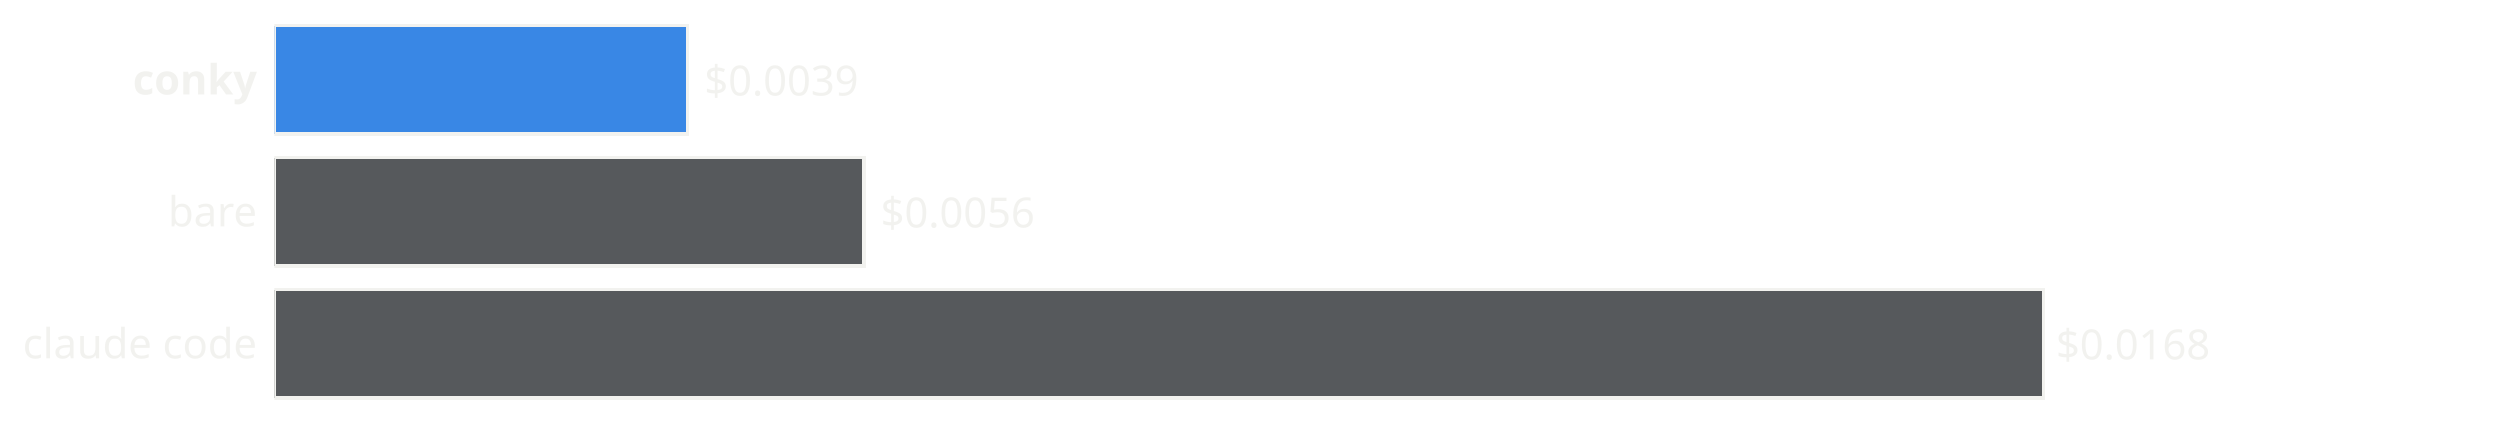
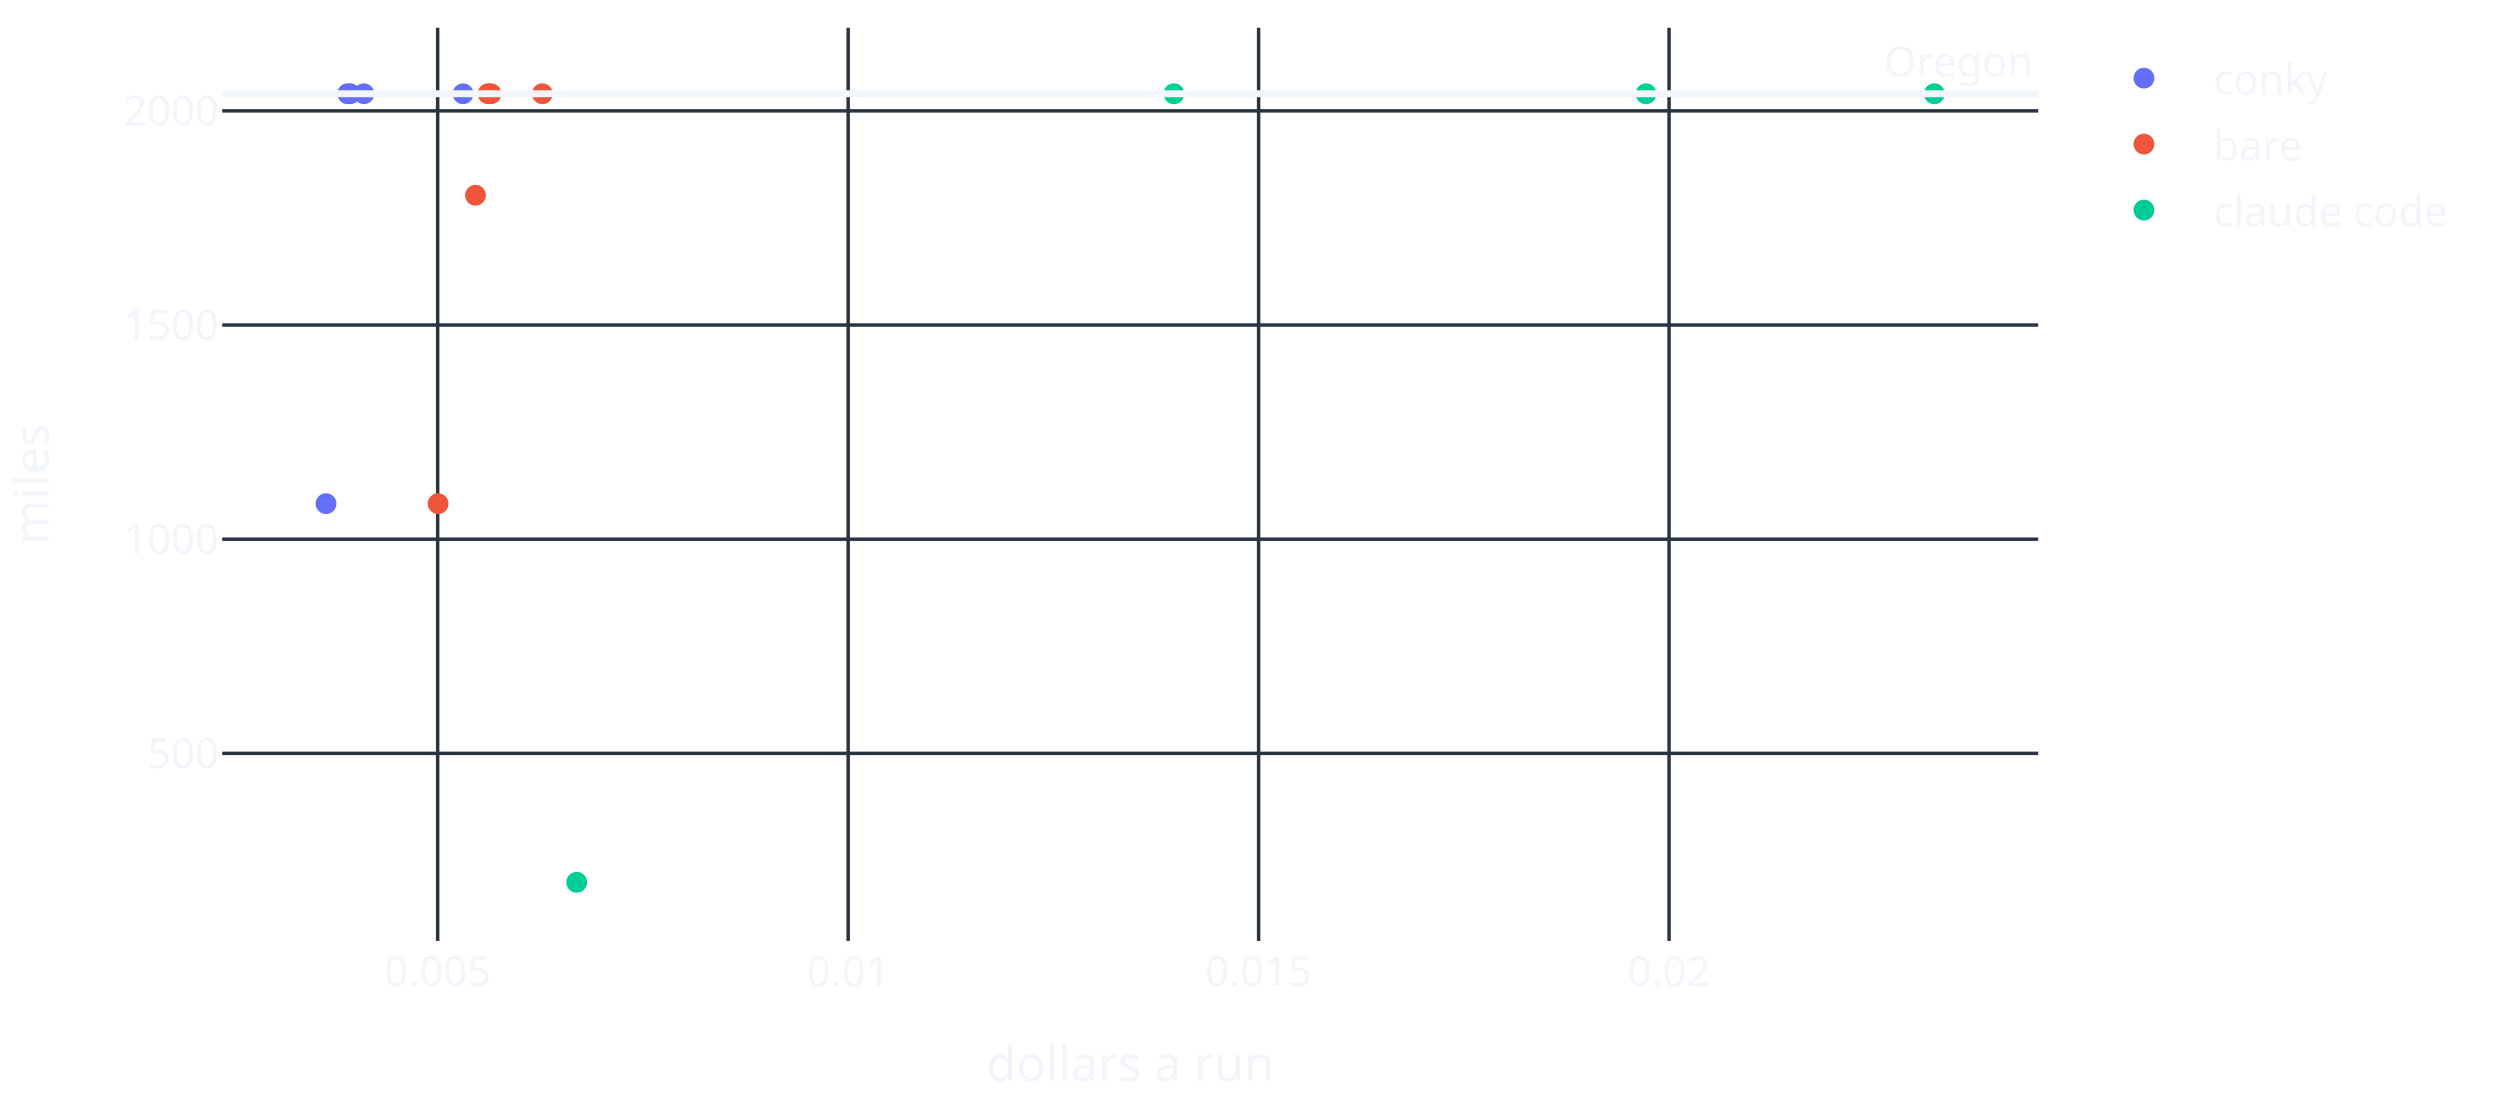
- <svg xmlns="http://www.w3.org/2000/svg" class="main-svg" width="720" height="122" style="" viewBox="0 0 720 122" font-family="-apple-system, BlinkMacSystemFont, &quot;Segoe UI&quot;, &quot;Noto Sans&quot;, Helvetica, Arial, sans-serif">
-   <rect x="0" y="0" width="720" height="122" style="fill: none;" />
+ <svg xmlns="http://www.w3.org/2000/svg" class="main-svg" width="720" height="320" style="" viewBox="0 0 720 320" font-family="-apple-system, BlinkMacSystemFont, &quot;Segoe UI&quot;, &quot;Noto Sans&quot;, Helvetica, Arial, sans-serif">
+   <rect x="0" y="0" width="720" height="320" style="fill: rgb(0, 0, 0); fill-opacity: 0;" />
  <defs id="defs-cost-dark">
    <g class="clips">
      <clipPath id="clipcost-darkxyplot" class="plotclip">
-         <rect width="637" height="114" />
+         <rect width="523" height="263" />
      </clipPath>
      <clipPath class="axesclip" id="clipcost-darkx">
-         <rect x="79" y="0" width="637" height="122" />
+         <rect x="64" y="0" width="523" height="320" />
      </clipPath>
      <clipPath class="axesclip" id="clipcost-darky">
-         <rect x="0" y="4" width="720" height="114" />
+         <rect x="0" y="8" width="720" height="263" />
      </clipPath>
      <clipPath class="axesclip" id="clipcost-darkxy">
-         <rect x="79" y="4" width="637" height="114" />
+         <rect x="64" y="8" width="523" height="263" />
      </clipPath>
    </g>
    <g class="gradients" />
    <g class="patterns" />
  </defs>
  <g class="bglayer">
-     <rect class="bg" x="75" y="0" width="645" height="122" style="fill: none; stroke-width: 0;" />
+     <rect class="bg" x="64" y="8" width="523" height="263" style="fill: rgb(0, 0, 0); fill-opacity: 0; stroke-width: 0;" />
  </g>
  <g class="layer-below">
    <g class="imagelayer" />
    <g class="shapelayer" />
  </g>
  <g class="cartesianlayer">
    <g class="subplot xy">
      <g class="layer-subplot">
        <g class="shapelayer" />
        <g class="imagelayer" />
      </g>
      <g class="minor-gridlayer">
        <g class="x" />
        <g class="y" />
      </g>
      <g class="gridlayer">
-         <g class="x" />
-         <g class="y" />
+         <g class="x">
+           <path class="xgrid crisp" transform="translate(126.05,0)" d="M0,8v263" style="stroke: rgb(40, 52, 66); stroke-opacity: 1; stroke-width: 1px;" />
+           <path class="xgrid crisp" transform="translate(244.27,0)" d="M0,8v263" style="stroke: rgb(40, 52, 66); stroke-opacity: 1; stroke-width: 1px;" />
+           <path class="xgrid crisp" transform="translate(362.48,0)" d="M0,8v263" style="stroke: rgb(40, 52, 66); stroke-opacity: 1; stroke-width: 1px;" />
+           <path class="xgrid crisp" transform="translate(480.69,0)" d="M0,8v263" style="stroke: rgb(40, 52, 66); stroke-opacity: 1; stroke-width: 1px;" />
+         </g>
+         <g class="y">
+           <path class="ygrid crisp" transform="translate(0,216.97)" d="M64,0h523" style="stroke: rgb(40, 52, 66); stroke-opacity: 1; stroke-width: 1px;" />
+           <path class="ygrid crisp" transform="translate(0,155.29)" d="M64,0h523" style="stroke: rgb(40, 52, 66); stroke-opacity: 1; stroke-width: 1px;" />
+           <path class="ygrid crisp" transform="translate(0,93.61)" d="M64,0h523" style="stroke: rgb(40, 52, 66); stroke-opacity: 1; stroke-width: 1px;" />
+           <path class="ygrid crisp" transform="translate(0,31.93)" d="M64,0h523" style="stroke: rgb(40, 52, 66); stroke-opacity: 1; stroke-width: 1px;" />
+         </g>
      </g>
      <g class="zerolinelayer" />
      <g class="layer-between">
        <g class="shapelayer" />
        <g class="imagelayer" />
      </g>
      <path class="xlines-below" />
      <path class="ylines-below" />
      <g class="overlines-below" />
      <g class="xaxislayer-below" />
      <g class="yaxislayer-below" />
      <g class="overaxes-below" />
      <g class="overplot">
-         <g class="xy" transform="translate(79,4)">
-           <g class="barlayer mlayer">
-             <g class="trace bars" shape-rendering="crispEdges" style="opacity: 1;">
+         <g class="xy" transform="translate(64,8)" clip-path="url(#clipcost-darkxyplot)">
+           <g class="scatterlayer mlayer">
+             <g class="trace scatter tracet0" style="stroke-miterlimit: 2; opacity: 1;">
+               <g class="fills" />
+               <g class="errorbars" />
+               <g class="lines" />
              <g class="points">
-                 <g class="point">
-                   <path d="M0,34.58V3.42H118.99V34.58Z" clip-path="url(#clipcost-darkxyplot)" style="vector-effect: none; opacity: 1; stroke-width: 1px; fill: #3987e5; fill-opacity: 1; stroke: #f2f2ef; stroke-opacity: 1;" />
-                   <text class="bartext bartext-outside" text-anchor="middle" data-notex="1" x="0" y="0" style="font-size: 12px; fill: #f2f2ef; fill-opacity: 1; white-space: pre;" transform="translate(146.0525,23.5)">$0.0039</text>
-                 </g>
-               </g>
-             </g>
-             <g class="trace bars" shape-rendering="crispEdges" style="opacity: 1;">
+                 <path class="point" transform="translate(36.12,19)" d="M3,0A3,3 0 1,1 0,-3A3,3 0 0,1 3,0Z" style="opacity: 1; stroke-width: 0px; fill: rgb(99, 110, 250); fill-opacity: 1;" />
+                 <path class="point" transform="translate(40.8,19)" d="M3,0A3,3 0 1,1 0,-3A3,3 0 0,1 3,0Z" style="opacity: 1; stroke-width: 0px; fill: rgb(99, 110, 250); fill-opacity: 1;" />
+                 <path class="point" transform="translate(36.83,19)" d="M3,0A3,3 0 1,1 0,-3A3,3 0 0,1 3,0Z" style="opacity: 1; stroke-width: 0px; fill: rgb(99, 110, 250); fill-opacity: 1;" />
+                 <path class="point" transform="translate(69.36,19)" d="M3,0A3,3 0 1,1 0,-3A3,3 0 0,1 3,0Z" style="opacity: 1; stroke-width: 0px; fill: rgb(99, 110, 250); fill-opacity: 1;" />
+                 <path class="point" transform="translate(29.9,137.05)" d="M3,0A3,3 0 1,1 0,-3A3,3 0 0,1 3,0Z" style="opacity: 1; stroke-width: 0px; fill: rgb(99, 110, 250); fill-opacity: 1;" />
+               </g>
+               <g class="text" />
+             </g>
+             <g class="trace scatter tracet1" style="stroke-miterlimit: 2; opacity: 1;">
+               <g class="fills" />
+               <g class="errorbars" />
+               <g class="lines" />
              <g class="points">
-                 <g class="point">
-                   <path d="M0,72.58V41.42H169.82V72.58Z" clip-path="url(#clipcost-darkxyplot)" style="vector-effect: none; opacity: 1; stroke-width: 1px; fill: #56595c; fill-opacity: 1; stroke: #f2f2ef; stroke-opacity: 1;" />
-                   <text class="bartext bartext-outside" text-anchor="middle" data-notex="1" x="0" y="0" style="font-size: 12px; fill: #f2f2ef; fill-opacity: 1; white-space: pre;" transform="translate(196.82,61.5)">$0.0056</text>
-                 </g>
-               </g>
-             </g>
-             <g class="trace bars" shape-rendering="crispEdges" style="opacity: 1;">
+                 <path class="point" transform="translate(77.42,19)" d="M3,0A3,3 0 1,1 0,-3A3,3 0 0,1 3,0Z" style="opacity: 1; stroke-width: 0px; fill: rgb(239, 85, 59); fill-opacity: 1;" />
+                 <path class="point" transform="translate(72.95,48.24)" d="M3,0A3,3 0 1,1 0,-3A3,3 0 0,1 3,0Z" style="opacity: 1; stroke-width: 0px; fill: rgb(239, 85, 59); fill-opacity: 1;" />
+                 <path class="point" transform="translate(92.2,19)" d="M3,0A3,3 0 1,1 0,-3A3,3 0 0,1 3,0Z" style="opacity: 1; stroke-width: 0px; fill: rgb(239, 85, 59); fill-opacity: 1;" />
+                 <path class="point" transform="translate(76.55,19)" d="M3,0A3,3 0 1,1 0,-3A3,3 0 0,1 3,0Z" style="opacity: 1; stroke-width: 0px; fill: rgb(239, 85, 59); fill-opacity: 1;" />
+                 <path class="point" transform="translate(62.17,137.05)" d="M3,0A3,3 0 1,1 0,-3A3,3 0 0,1 3,0Z" style="opacity: 1; stroke-width: 0px; fill: rgb(239, 85, 59); fill-opacity: 1;" />
+               </g>
+               <g class="text" />
+             </g>
+             <g class="trace scatter tracet2" style="stroke-miterlimit: 2; opacity: 1;">
+               <g class="fills" />
+               <g class="errorbars" />
+               <g class="lines" />
              <g class="points">
-                 <g class="point">
-                   <path d="M0,110.58V79.42H509.6V110.58Z" clip-path="url(#clipcost-darkxyplot)" style="vector-effect: none; opacity: 1; stroke-width: 1px; fill: #56595c; fill-opacity: 1; stroke: #f2f2ef; stroke-opacity: 1;" />
-                   <text class="bartext bartext-outside" text-anchor="middle" data-notex="1" x="0" y="0" style="font-size: 12px; fill: #f2f2ef; fill-opacity: 1; white-space: pre;" transform="translate(535.3188,99.5)">$0.0168</text>
-                 </g>
-               </g>
+                 <path class="point" transform="translate(102.1,246.1)" d="M3,0A3,3 0 1,1 0,-3A3,3 0 0,1 3,0Z" style="opacity: 1; stroke-width: 0px; fill: rgb(0, 204, 150); fill-opacity: 1;" />
+                 <path class="point" transform="translate(274.08,19)" d="M3,0A3,3 0 1,1 0,-3A3,3 0 0,1 3,0Z" style="opacity: 1; stroke-width: 0px; fill: rgb(0, 204, 150); fill-opacity: 1;" />
+                 <path class="point" transform="translate(410.07,19)" d="M3,0A3,3 0 1,1 0,-3A3,3 0 0,1 3,0Z" style="opacity: 1; stroke-width: 0px; fill: rgb(0, 204, 150); fill-opacity: 1;" />
+                 <path class="point" transform="translate(493.1,19)" d="M3,0A3,3 0 1,1 0,-3A3,3 0 0,1 3,0Z" style="opacity: 1; stroke-width: 0px; fill: rgb(0, 204, 150); fill-opacity: 1;" />
+               </g>
+               <g class="text" />
            </g>
          </g>
        </g>
      </g>
      <g class="zerolinelayer-above" />
      <path class="xlines-above crisp" d="M0,0" style="fill: none;" />
      <path class="ylines-above crisp" d="M0,0" style="fill: none;" />
      <g class="overlines-above" />
-       <g class="xaxislayer-above" />
+       <g class="xaxislayer-above">
+         <g class="xtick">
+           <text text-anchor="middle" x="0" y="284" transform="translate(126.05,0)" style="font-size: 12px; fill: rgb(242, 245, 250); fill-opacity: 1; white-space: pre;">0.005</text>
+         </g>
+         <g class="xtick">
+           <text text-anchor="middle" x="0" y="284" style="font-size: 12px; fill: rgb(242, 245, 250); fill-opacity: 1; white-space: pre;" transform="translate(244.27,0)">0.01</text>
+         </g>
+         <g class="xtick">
+           <text text-anchor="middle" x="0" y="284" style="font-size: 12px; fill: rgb(242, 245, 250); fill-opacity: 1; white-space: pre;" transform="translate(362.48,0)">0.015</text>
+         </g>
+         <g class="xtick">
+           <text text-anchor="middle" x="0" y="284" style="font-size: 12px; fill: rgb(242, 245, 250); fill-opacity: 1; white-space: pre;" transform="translate(480.69,0)">0.02</text>
+         </g>
+       </g>
      <g class="yaxislayer-above">
        <g class="ytick">
-           <text text-anchor="end" x="74" y="4.2" transform="translate(0,99)" style="font-size: 12px; fill: #f2f2ef; fill-opacity: 1; white-space: pre;">claude code</text>
-         </g>
-         <g class="ytick">
-           <text text-anchor="end" x="74" y="4.2" transform="translate(0,61)" style="font-size: 12px; fill: #f2f2ef; fill-opacity: 1; white-space: pre;">bare</text>
-         </g>
-         <g class="ytick">
-           <text text-anchor="end" x="74" y="4.2" transform="translate(0,23)" style="font-size: 12px; fill: #f2f2ef; fill-opacity: 1; white-space: pre;">
-             <tspan style="font-weight:bold">conky</tspan>
-           </text>
+           <text text-anchor="end" x="63" y="4.2" transform="translate(0,216.97)" style="font-size: 12px; fill: rgb(242, 245, 250); fill-opacity: 1; white-space: pre;">500</text>
+         </g>
+         <g class="ytick">
+           <text text-anchor="end" x="63" y="4.2" style="font-size: 12px; fill: rgb(242, 245, 250); fill-opacity: 1; white-space: pre;" transform="translate(0,155.29)">1000</text>
+         </g>
+         <g class="ytick">
+           <text text-anchor="end" x="63" y="4.2" style="font-size: 12px; fill: rgb(242, 245, 250); fill-opacity: 1; white-space: pre;" transform="translate(0,93.61)">1500</text>
+         </g>
+         <g class="ytick">
+           <text text-anchor="end" x="63" y="4.2" style="font-size: 12px; fill: rgb(242, 245, 250); fill-opacity: 1; white-space: pre;" transform="translate(0,31.93)">2000</text>
        </g>
      </g>
      <g class="overaxes-above" />
    </g>
  </g>
  <g class="polarlayer" />
  <g class="smithlayer" />
  <g class="ternarylayer" />
  <g class="geolayer" />
  <g class="funnelarealayer" />
  <g class="pielayer" />
  <g class="iciclelayer" />
  <g class="treemaplayer" />
  <g class="sunburstlayer" />
  <g class="glimages" />
  <defs id="topdefs-cost-dark">
    <g class="clips" />
+     <clipPath id="legendcost-dark">
+       <rect width="115" height="67" x="0" y="0" />
+     </clipPath>
  </defs>
  <g class="layer-above">
    <g class="imagelayer" />
-     <g class="shapelayer" />
+     <g class="shapelayer">
+       <g class="shape-group" data-index="0" clip-path="url(#clipcost-darky)">
+         <path data-index="0" fill-rule="evenodd" d="M64,27L587,27" style="opacity: 1; stroke: rgb(242, 245, 250); stroke-opacity: 1; fill: rgb(0, 0, 0); fill-opacity: 0; stroke-width: 2px;" />
+       </g>
+     </g>
  </g>
  <g class="infolayer">
+     <g class="legend" pointer-events="all" transform="translate(597.46,8)">
+       <rect class="bg" shape-rendering="crispEdges" style="stroke: rgb(68, 68, 68); stroke-opacity: 1; fill: rgb(0, 0, 0); fill-opacity: 0; stroke-width: 0px;" width="115" height="67" x="0" y="0" />
+       <g class="scrollbox" transform="" clip-path="url(#legendcost-dark)">
+         <g class="groups">
+           <g class="traces" transform="translate(0,14.5)" style="opacity: 1;">
+             <text class="legendtext" text-anchor="start" x="40" y="4.68" style="font-size: 12px; fill: rgb(242, 245, 250); fill-opacity: 1; white-space: pre;">conky</text>
+             <g class="layers" style="opacity: 1;">
+               <g class="legendfill" />
+               <g class="legendlines" />
+               <g class="legendsymbols">
+                 <g class="legendpoints">
+                   <path class="scatterpts" transform="translate(20,0)" d="M3,0A3,3 0 1,1 0,-3A3,3 0 0,1 3,0Z" style="opacity: 1; stroke-width: 0px; fill: rgb(99, 110, 250); fill-opacity: 1;" />
+                 </g>
+               </g>
+             </g>
+             <rect class="legendtoggle" x="0" y="-9.5" width="109.719" height="19" style="fill: rgb(0, 0, 0); fill-opacity: 0;" />
+           </g>
+           <g class="traces" transform="translate(0,33.5)" style="opacity: 1;">
+             <text class="legendtext" text-anchor="start" x="40" y="4.68" style="font-size: 12px; fill: rgb(242, 245, 250); fill-opacity: 1; white-space: pre;">bare</text>
+             <g class="layers" style="opacity: 1;">
+               <g class="legendfill" />
+               <g class="legendlines" />
+               <g class="legendsymbols">
+                 <g class="legendpoints">
+                   <path class="scatterpts" transform="translate(20,0)" d="M3,0A3,3 0 1,1 0,-3A3,3 0 0,1 3,0Z" style="opacity: 1; stroke-width: 0px; fill: rgb(239, 85, 59); fill-opacity: 1;" />
+                 </g>
+               </g>
+             </g>
+             <rect class="legendtoggle" x="0" y="-9.5" width="109.719" height="19" style="fill: rgb(0, 0, 0); fill-opacity: 0;" />
+           </g>
+           <g class="traces" transform="translate(0,52.5)" style="opacity: 1;">
+             <text class="legendtext" text-anchor="start" x="40" y="4.68" style="font-size: 12px; fill: rgb(242, 245, 250); fill-opacity: 1; white-space: pre;">claude code</text>
+             <g class="layers" style="opacity: 1;">
+               <g class="legendfill" />
+               <g class="legendlines" />
+               <g class="legendsymbols">
+                 <g class="legendpoints">
+                   <path class="scatterpts" transform="translate(20,0)" d="M3,0A3,3 0 1,1 0,-3A3,3 0 0,1 3,0Z" style="opacity: 1; stroke-width: 0px; fill: rgb(0, 204, 150); fill-opacity: 1;" />
+                 </g>
+               </g>
+             </g>
+             <rect class="legendtoggle" x="0" y="-9.5" width="109.719" height="19" style="fill: rgb(0, 0, 0); fill-opacity: 0;" />
+           </g>
+         </g>
+       </g>
+       <rect class="scrollbar" rx="20" ry="3" width="0" height="0" style="fill: rgb(128, 139, 164); fill-opacity: 1;" x="0" y="0" />
+     </g>
    <g class="g-gtitle" />
-     <g class="g-ytitle" />
+     <g class="g-xtitle">
+       <text class="xtitle" x="325.5" y="311.3" text-anchor="middle" style="opacity: 1; font-size: 14px; fill: rgb(242, 245, 250); fill-opacity: 1; white-space: pre;">dollars a run</text>
+     </g>
+     <g class="g-ytitle" transform="translate(0.4316406,0)">
+       <text class="ytitle" transform="rotate(-90,13.56875,139.5)" x="13.569" y="139.5" text-anchor="middle" style="opacity: 1; font-size: 14px; fill: rgb(242, 245, 250); fill-opacity: 1; white-space: pre;">miles</text>
+     </g>
+     <g class="annotation" data-index="0" style="opacity: 1;">
+       <g class="annotation-text-g" transform="rotate(0,564,17.5)">
+         <g class="cursor-pointer" transform="translate(541,8)">
+           <rect class="bg" x="0.5" y="0.5" width="45" height="18" style="stroke-width: 1px; stroke: rgb(0, 0, 0); stroke-opacity: 0; fill: rgb(0, 0, 0); fill-opacity: 0;" />
+           <text class="annotation-text" text-anchor="middle" x="23.07" y="14" style="font-size: 12px; fill: rgb(242, 245, 250); fill-opacity: 1; white-space: pre;">Oregon</text>
+         </g>
+       </g>
+     </g>
  </g>
</svg>
